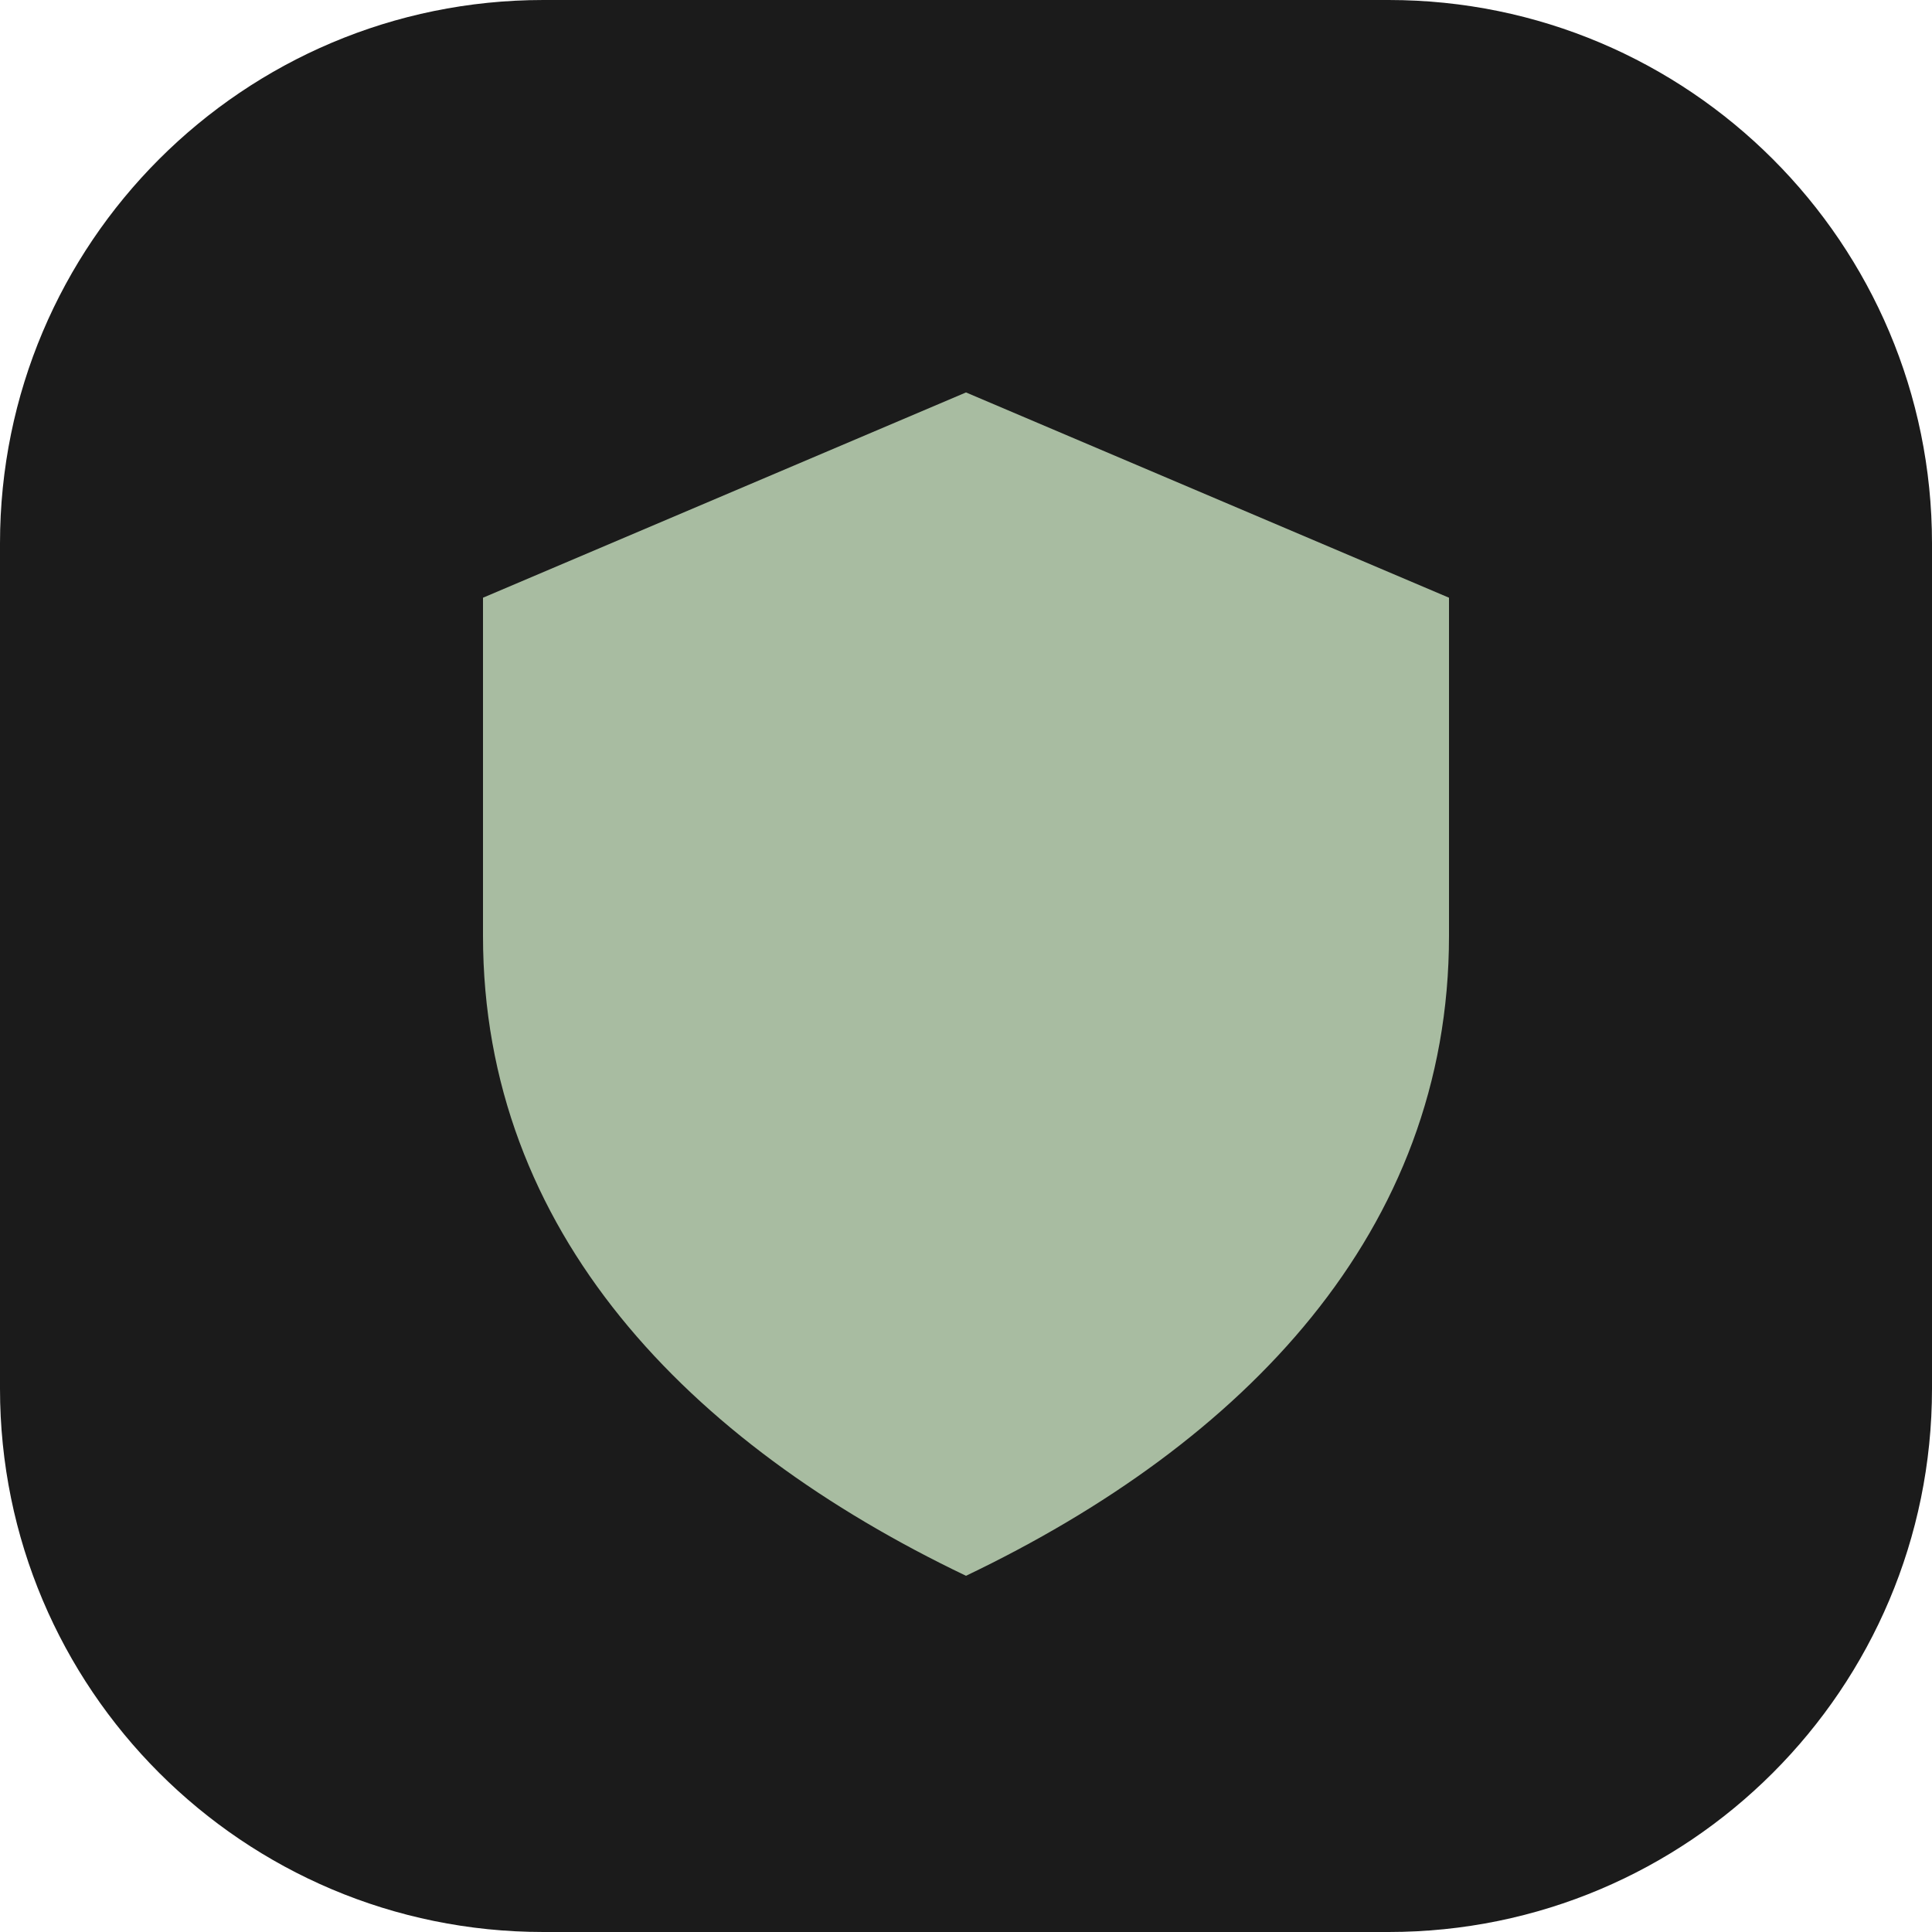
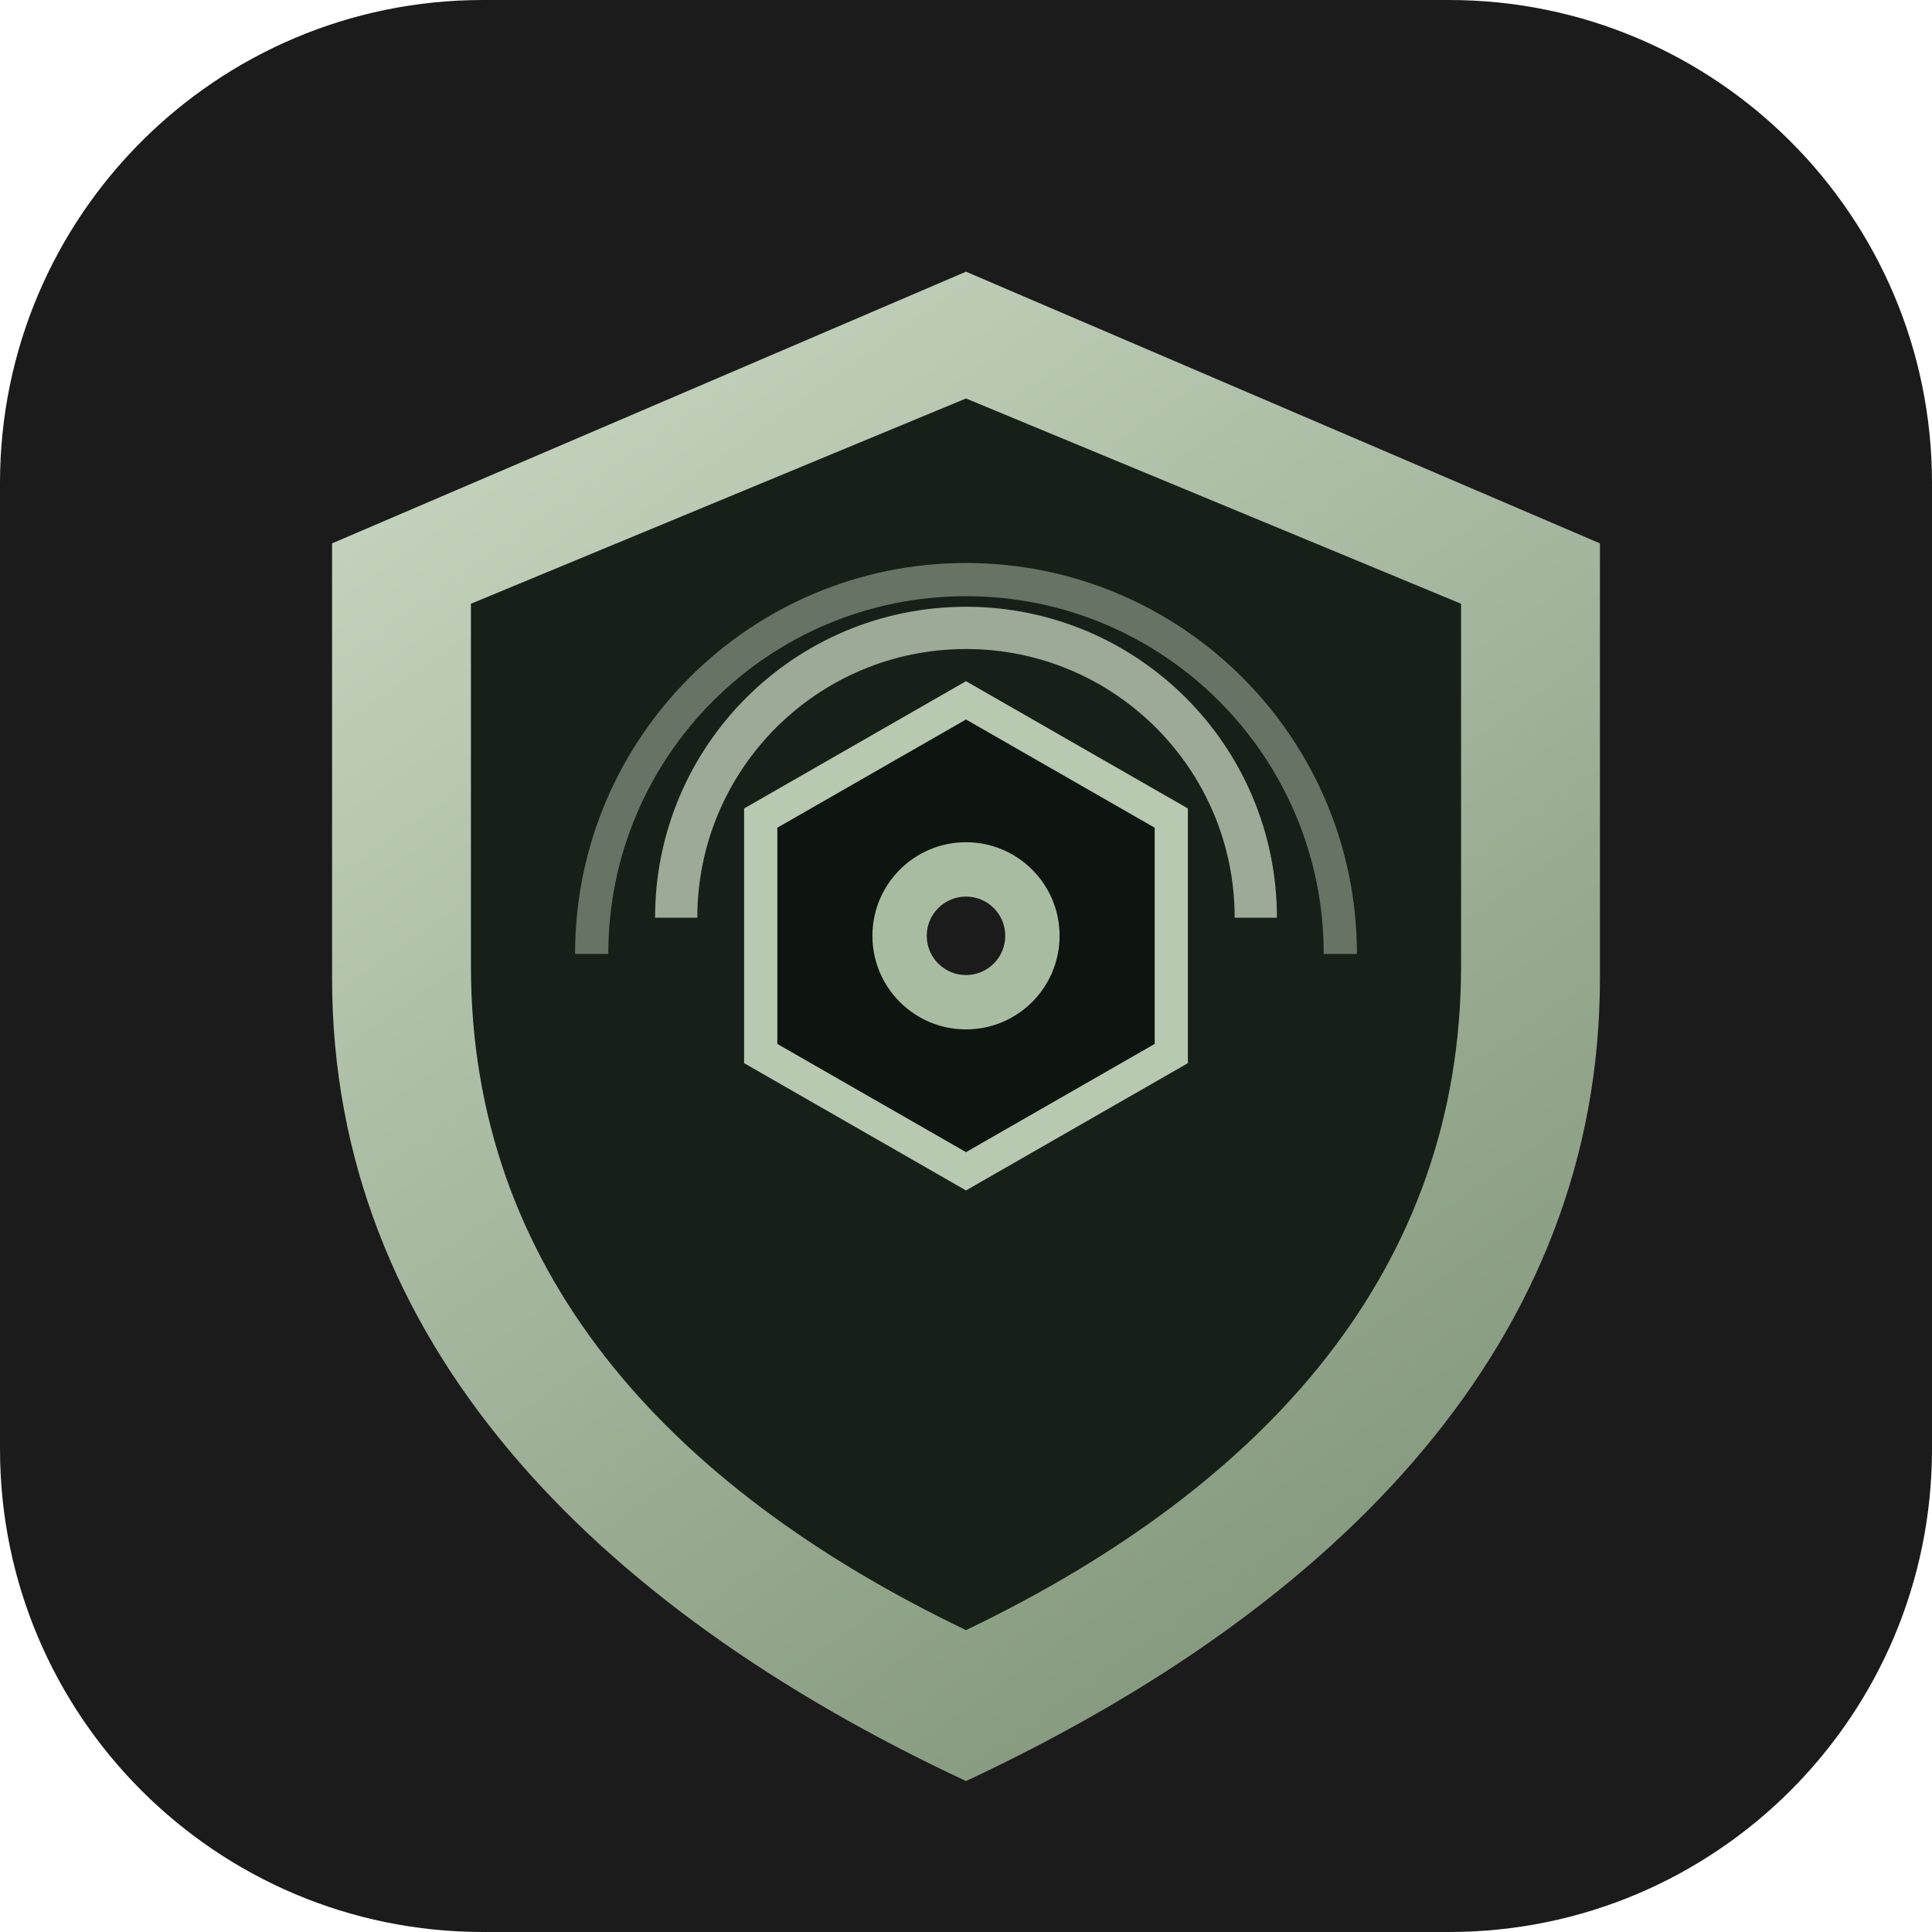
- <svg xmlns="http://www.w3.org/2000/svg" viewBox="0 0 32 32">
-   <rect width="32" height="32" rx="9" fill="#1b1b1b" />
-   <path d="M16 6.5l8 3.4v5.6c0 4.9-3.4 8.4-8 10.6-4.6-2.2-8-5.7-8-10.6V9.9l8-3.4z" fill="#a8bca1" />
+ <svg xmlns="http://www.w3.org/2000/svg" viewBox="0 0 32 32" role="img" aria-label="Aegis">
+   <defs>
+     <linearGradient id="f" x1="20%" y1="0%" x2="80%" y2="100%">
+       <stop offset="0%" stop-color="#c5d4be" />
+       <stop offset="100%" stop-color="#7f9478" />
+     </linearGradient>
+   </defs>
+   <rect width="32" height="32" rx="8" fill="#1b1b1b" />
+   <path d="M16 4.5 L26.5 9 V16.2 C26.5 22.2 22.2 26.6 16 29.5 C9.8 26.6 5.5 22.2 5.5 16.2 V9 Z" fill="url(#f)" />
+   <path d="M16 6.6 L24.2 10 V16 C24.2 21 21 24.6 16 27 C11 24.6 7.8 21 7.8 16 V10 Z" fill="#162018" />
+   <path d="M11.2 15.2 A4.8 4.8 0 0 1 20.8 15.2" fill="none" stroke="#c9d8c2" stroke-width="0.7" opacity="0.75" />
+   <path d="M9.8 15.8 A6.2 6.2 0 0 1 22.2 15.8" fill="none" stroke="#c9d8c2" stroke-width="0.55" opacity="0.45" />
+   <path d="M16 11.6 L19.4 13.55 V17.45 L16 19.4 L12.6 17.45 V13.55 Z" fill="#0e1410" stroke="#b7c9b0" stroke-width="0.55" />
+   <circle cx="16" cy="15.5" r="1.55" fill="#a8bca1" />
+   <circle cx="16" cy="15.5" r="0.65" fill="#1b1b1b" />
</svg>
